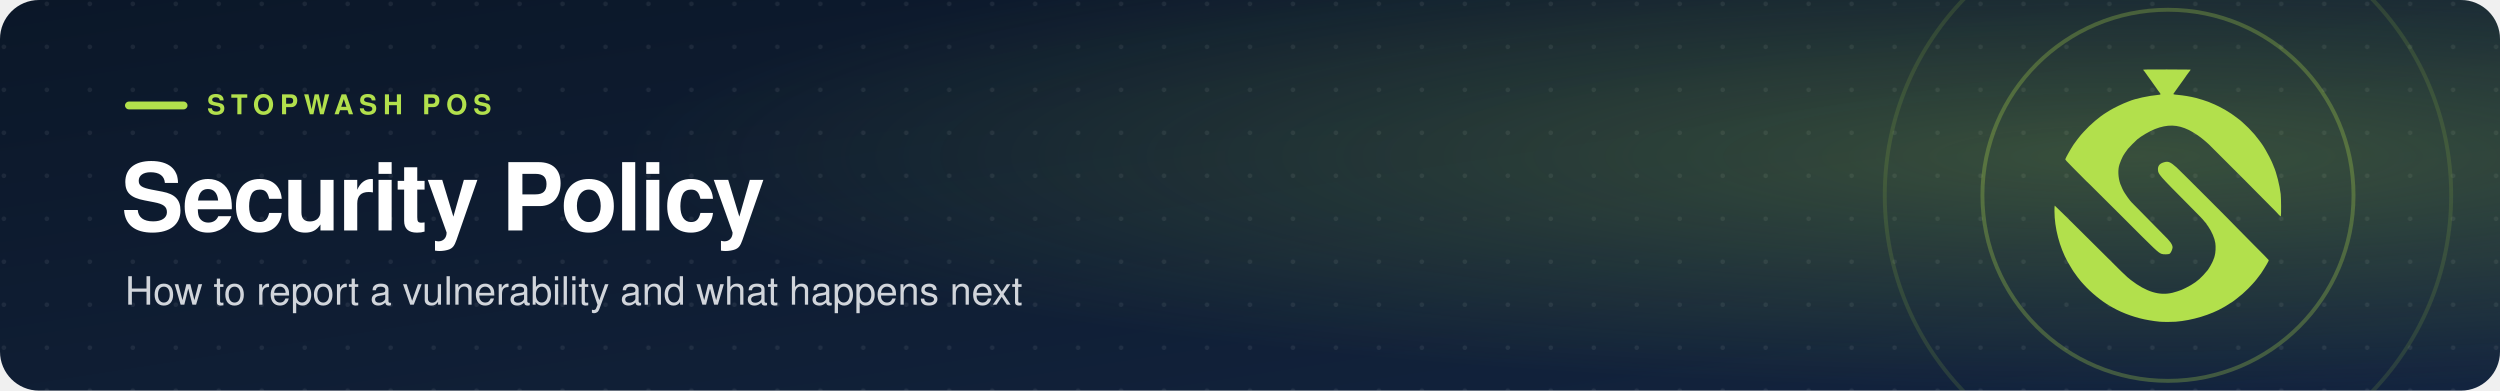
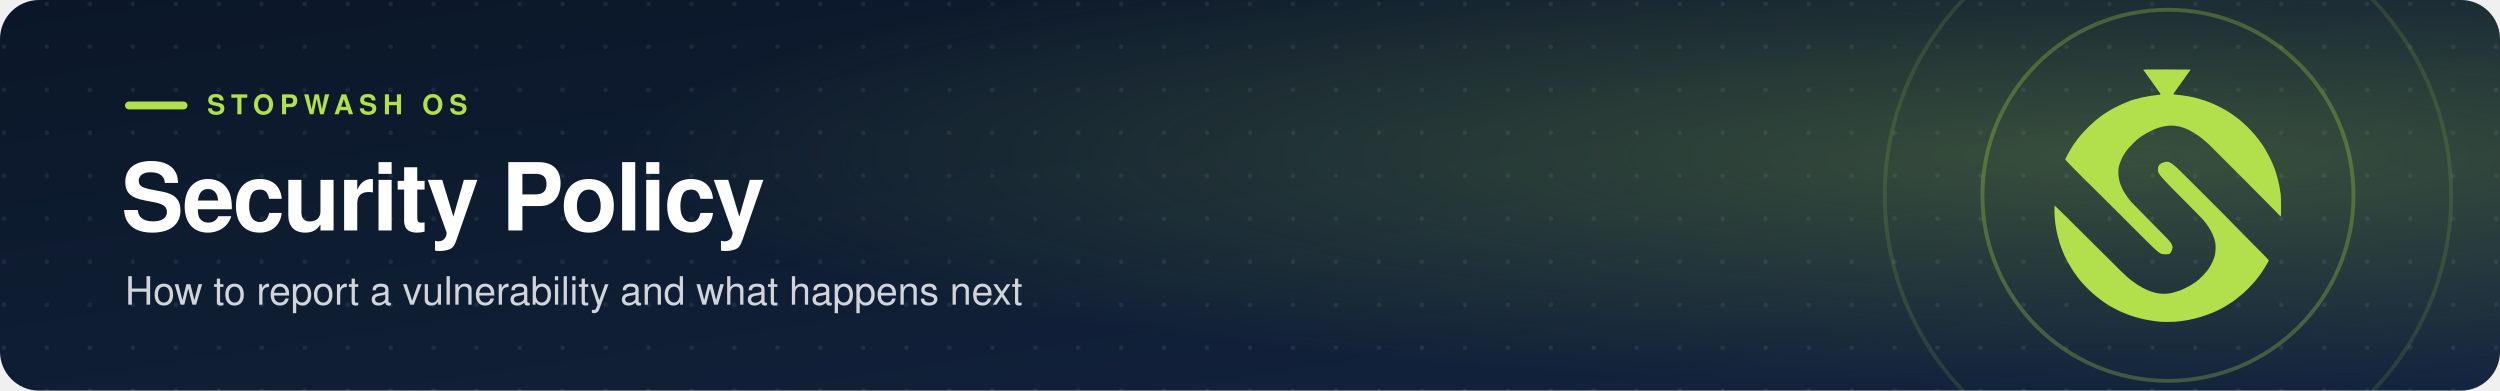
- <svg xmlns="http://www.w3.org/2000/svg" width="1280" height="200" viewBox="0 0 1280 200" role="img" aria-label="STOPWASH POS: Security Policy">
+ <svg xmlns="http://www.w3.org/2000/svg" width="1280" height="200" viewBox="0 0 1280 200" role="img" aria-label="STOPWASH OS: Security Policy">
  <defs>
    <linearGradient id="bg" x1="0" y1="0" x2="1" y2="1">
      <stop offset="0" stop-color="#0b1728" />
      <stop offset="1" stop-color="#13243f" />
    </linearGradient>
    <radialGradient id="glow" cx="0.85" cy="0.4" r="0.6">
      <stop offset="0" stop-color="#b2e04c" stop-opacity="0.25" />
      <stop offset="1" stop-color="#b2e04c" stop-opacity="0" />
    </radialGradient>
    <pattern id="dots" width="22" height="22" patternUnits="userSpaceOnUse">
      <circle cx="2" cy="2" r="1.2" fill="#ffffff" fill-opacity="0.07" />
    </pattern>
    <clipPath id="frame">
      <rect width="1280" height="200" rx="20" />
    </clipPath>
  </defs>
  <g clip-path="url(#frame)">
    <rect width="1280" height="200" fill="url(#bg)" />
    <rect width="1280" height="200" fill="url(#dots)" />
    <rect width="1280" height="200" fill="url(#glow)" />
    <g fill="none" stroke="#b2e04c">
      <circle cx="1110" cy="100" r="95" stroke-opacity="0.28" stroke-width="2" />
      <circle cx="1110" cy="100" r="145" stroke-opacity="0.13" stroke-width="2" />
    </g>
    <path id="stopwash-mark" fill="#b2e04c" fill-rule="evenodd" transform="translate(1051.2 35.0) scale(0.13684)" d="M398.5 947.9C393 947.5 384.2 946.5 379 945.6C373.8 944.7 365 943.3 359.5 942.5C313.7 935.2 261.6 917.1 222.6 894.8C218.7 892.6 214.1 889.9 212.3 888.9C180.5 870.7 140.5 837.8 113.5 807.6C109.1 802.7 104.8 797.9 104 797C100.5 793.4 82 769.1 82 768.1C82 767.6 81.7 767 81.2 766.8C79.7 766.2 64.3 741.6 54.8 724.5C24 669.4 5 596.6 5 534C5 522.4 5.4 513.9 6 513.5C6.5 513.2 65.5 571.4 137.2 642.8C265.7 771 274.2 779.2 291 792.1C348.2 836.1 397.2 851.2 446 839.8C453.6 838.1 475.5 831.1 478.6 829.5C480.2 828.7 481.9 828 482.3 828C483.7 828 507 816.1 515.6 811C540.1 796.5 554 784.1 578.1 755.2C579.1 753.9 580 752.7 580 752.5C580 752.3 582.1 749.1 584.6 745.3C589.8 737.6 600 717.4 600 714.8C600 713.9 600.4 712.9 600.9 712.5C601.4 712.2 602.1 710.5 602.5 708.7C602.9 707 603.7 703.7 604.5 701.5C607.8 691.4 609 667.5 606.9 653.8C603.9 634.6 594.2 612 579.6 590.5C577.4 587.2 575.2 584.4 574.8 584.2C574.4 584 574 583.2 574 582.5C574 581.8 573.6 581 573.1 580.8C572.6 580.6 569.6 577.1 566.4 573.1C558.8 563.3 553.1 557.4 505 509C396.9 400.4 393 395.9 392.2 379.4C391.4 365.2 398.2 356.5 413.5 351.8C430.5 346.6 437.7 349.4 461.6 370.4C471.3 378.9 681.3 588.9 685.7 594.5C687.4 596.7 715.2 624.8 747.4 657C779.7 689.2 806.3 716.3 806.6 717.3C806.9 718.3 806.1 720.9 804.7 723.3C803.4 725.6 800.6 730.6 798.5 734.5C796.5 738.4 792.2 745.3 789.1 750C786 754.7 783.3 759 783 759.5C782.5 760.6 779 765.9 777.8 767.5C761.2 789.4 756.1 795.9 754 798C752.6 799.4 749.3 803.1 746.6 806.3C739.5 814.8 721.6 832.5 708.7 843.8C697.5 853.6 668.7 876 667.2 876C666.8 876 665.5 876.7 664.5 877.5C662 879.4 650.7 886.6 646 889.3C644.1 890.4 640.2 892.6 637.5 894.2C589.6 922.1 520 943.1 458.5 948C444.7 949.1 413.1 949.1 398.5 947.9ZM405.9 694.2C392.1 688.6 386.8 683.6 253 549.5C191.7 488 140 436.6 138.1 435.2C134.7 432.6 126.9 424.8 74.7 372.1C48.7 345.9 45 341.7 45.6 339.8C47.5 333.7 66.1 300.8 76.3 285.5C81.9 277.2 100.4 252.7 104 249C104.8 248.1 109.5 242.9 114.5 237.4C139.7 209.6 172.2 181.8 199.4 165.1C203 162.8 209 159.1 212.8 156.8C226.8 148.1 263.2 130.7 279 125C280.9 124.4 283.4 123.4 284.5 122.9C306 113.6 358.3 102.2 393.5 99.2C402.8 98.4 403.6 97.3 399.3 91.8C397.8 89.8 395.8 87.2 395 86C394.2 84.8 392.9 83.2 392.2 82.4C391.6 81.7 391 80.9 391 80.6C391 80.3 388.9 77.2 386.2 73.7C383.6 70.2 377.7 61.8 373 55.1C368.3 48.4 363.8 42 363 41C362.2 40 360.8 38.2 360 37C359.2 35.8 357.1 32.9 355.4 30.6C353.8 28.4 349.4 22.1 345.6 16.8C341.9 11.4 338.5 7 338 7C337.4 7 337 6.3 337 5.5C337 4.2 347.5 4 425.3 4C473.9 4 514 4.3 514.3 4.6C514.7 5 513.8 6.7 512.4 8.4C511 10.1 507.4 14.9 504.4 19C501.5 23.1 498.6 27 498 27.7C497.5 28.4 497 29.1 497 29.4C497 29.7 494.9 32.8 492.2 36.3C489.6 39.8 485.2 45.9 482.5 49.9C477.6 57 467.9 70.5 466.2 72.5C465.8 73 462.3 77.9 458.5 83.3C454.6 88.8 451.1 93.8 450.5 94.6C448.7 97.1 451.2 97.9 464.5 99C486.5 100.9 515.9 105.8 534.5 110.7C548.7 114.4 571.8 121.7 579.6 124.8C602.4 134.1 609.1 137 620 142.6C639.3 152.4 646.6 156.6 667 169.9C672.4 173.4 701 194.7 702 196C702.3 196.3 706.5 200.2 711.5 204.6C724.9 216.4 736.7 228.3 752.8 246.4C760.9 255.6 782.5 284.2 786.5 291.2C787 292.1 790.8 298.3 794.8 305C801 315.2 818 347.7 818 349.3C818 349.6 819.4 352.8 821 356.3C822.6 359.9 824 363.1 824 363.5C824 363.9 824.7 365.6 825.4 367.3C835.4 388.9 847.8 438.3 851.5 470.5C853.2 485.7 853.6 550.5 852 553C851.2 554.2 849.5 553 843.1 546.5C838.7 542.1 834.8 537.7 834.3 536.8C833.5 535.1 596.2 297.1 582.4 284.1C578.5 280.5 573.2 275.7 570.5 273.5C567.9 271.3 565.2 269.1 564.6 268.5C549 255 525.8 239.5 507.8 230.6C465.3 209.8 427.4 208.8 380.5 227.3C360.9 235.1 330.2 253 315 265.6C309.4 270.3 283.7 296.1 280 300.9C275.1 307 262 326.2 262 327.1C262 327.6 260.7 330.1 259.2 332.7C256.7 337 251.4 350 247.9 360.5C241.8 379.1 243.1 408.8 251.2 432C254.4 441.3 264.6 462.6 267 465C267.3 465.3 268.1 466.6 268.9 468C271.2 472.2 284.8 491.3 287.8 494.6C289.4 496.3 291.7 499 292.9 500.6C294.1 502.2 324 532.5 359.4 568C394.7 603.5 425.8 635.2 428.6 638.4C431.3 641.7 434.5 645.5 435.7 646.8C442.2 653.8 447 663.6 447 669.4C447 676.4 440.6 690.5 436.1 693.7C432.3 696.3 411.9 696.6 405.9 694.2Z" />
    <rect x="64" y="52" width="32" height="4" rx="2" fill="#b2e04c" />
-     <text x="106" y="58.5" font-family="'Segoe UI', 'Helvetica Neue', Helvetica, Arial, sans-serif" font-size="14" font-weight="700" letter-spacing="3" fill="#b2e04c">STOPWASH POS</text>
+     <text x="106" y="58.5" font-family="'Segoe UI', 'Helvetica Neue', Helvetica, Arial, sans-serif" font-size="14" font-weight="700" letter-spacing="3" fill="#b2e04c">STOPWASH OS</text>
    <text x="62" y="118" font-family="'Segoe UI', 'Helvetica Neue', Helvetica, Arial, sans-serif" font-size="48" font-weight="800" letter-spacing="-1" fill="#ffffff">Security Policy</text>
    <text x="64" y="156" font-family="'Segoe UI', 'Helvetica Neue', Helvetica, Arial, sans-serif" font-size="20" fill="#d1d5db">How to report a vulnerability and what happens next</text>
  </g>
</svg>
